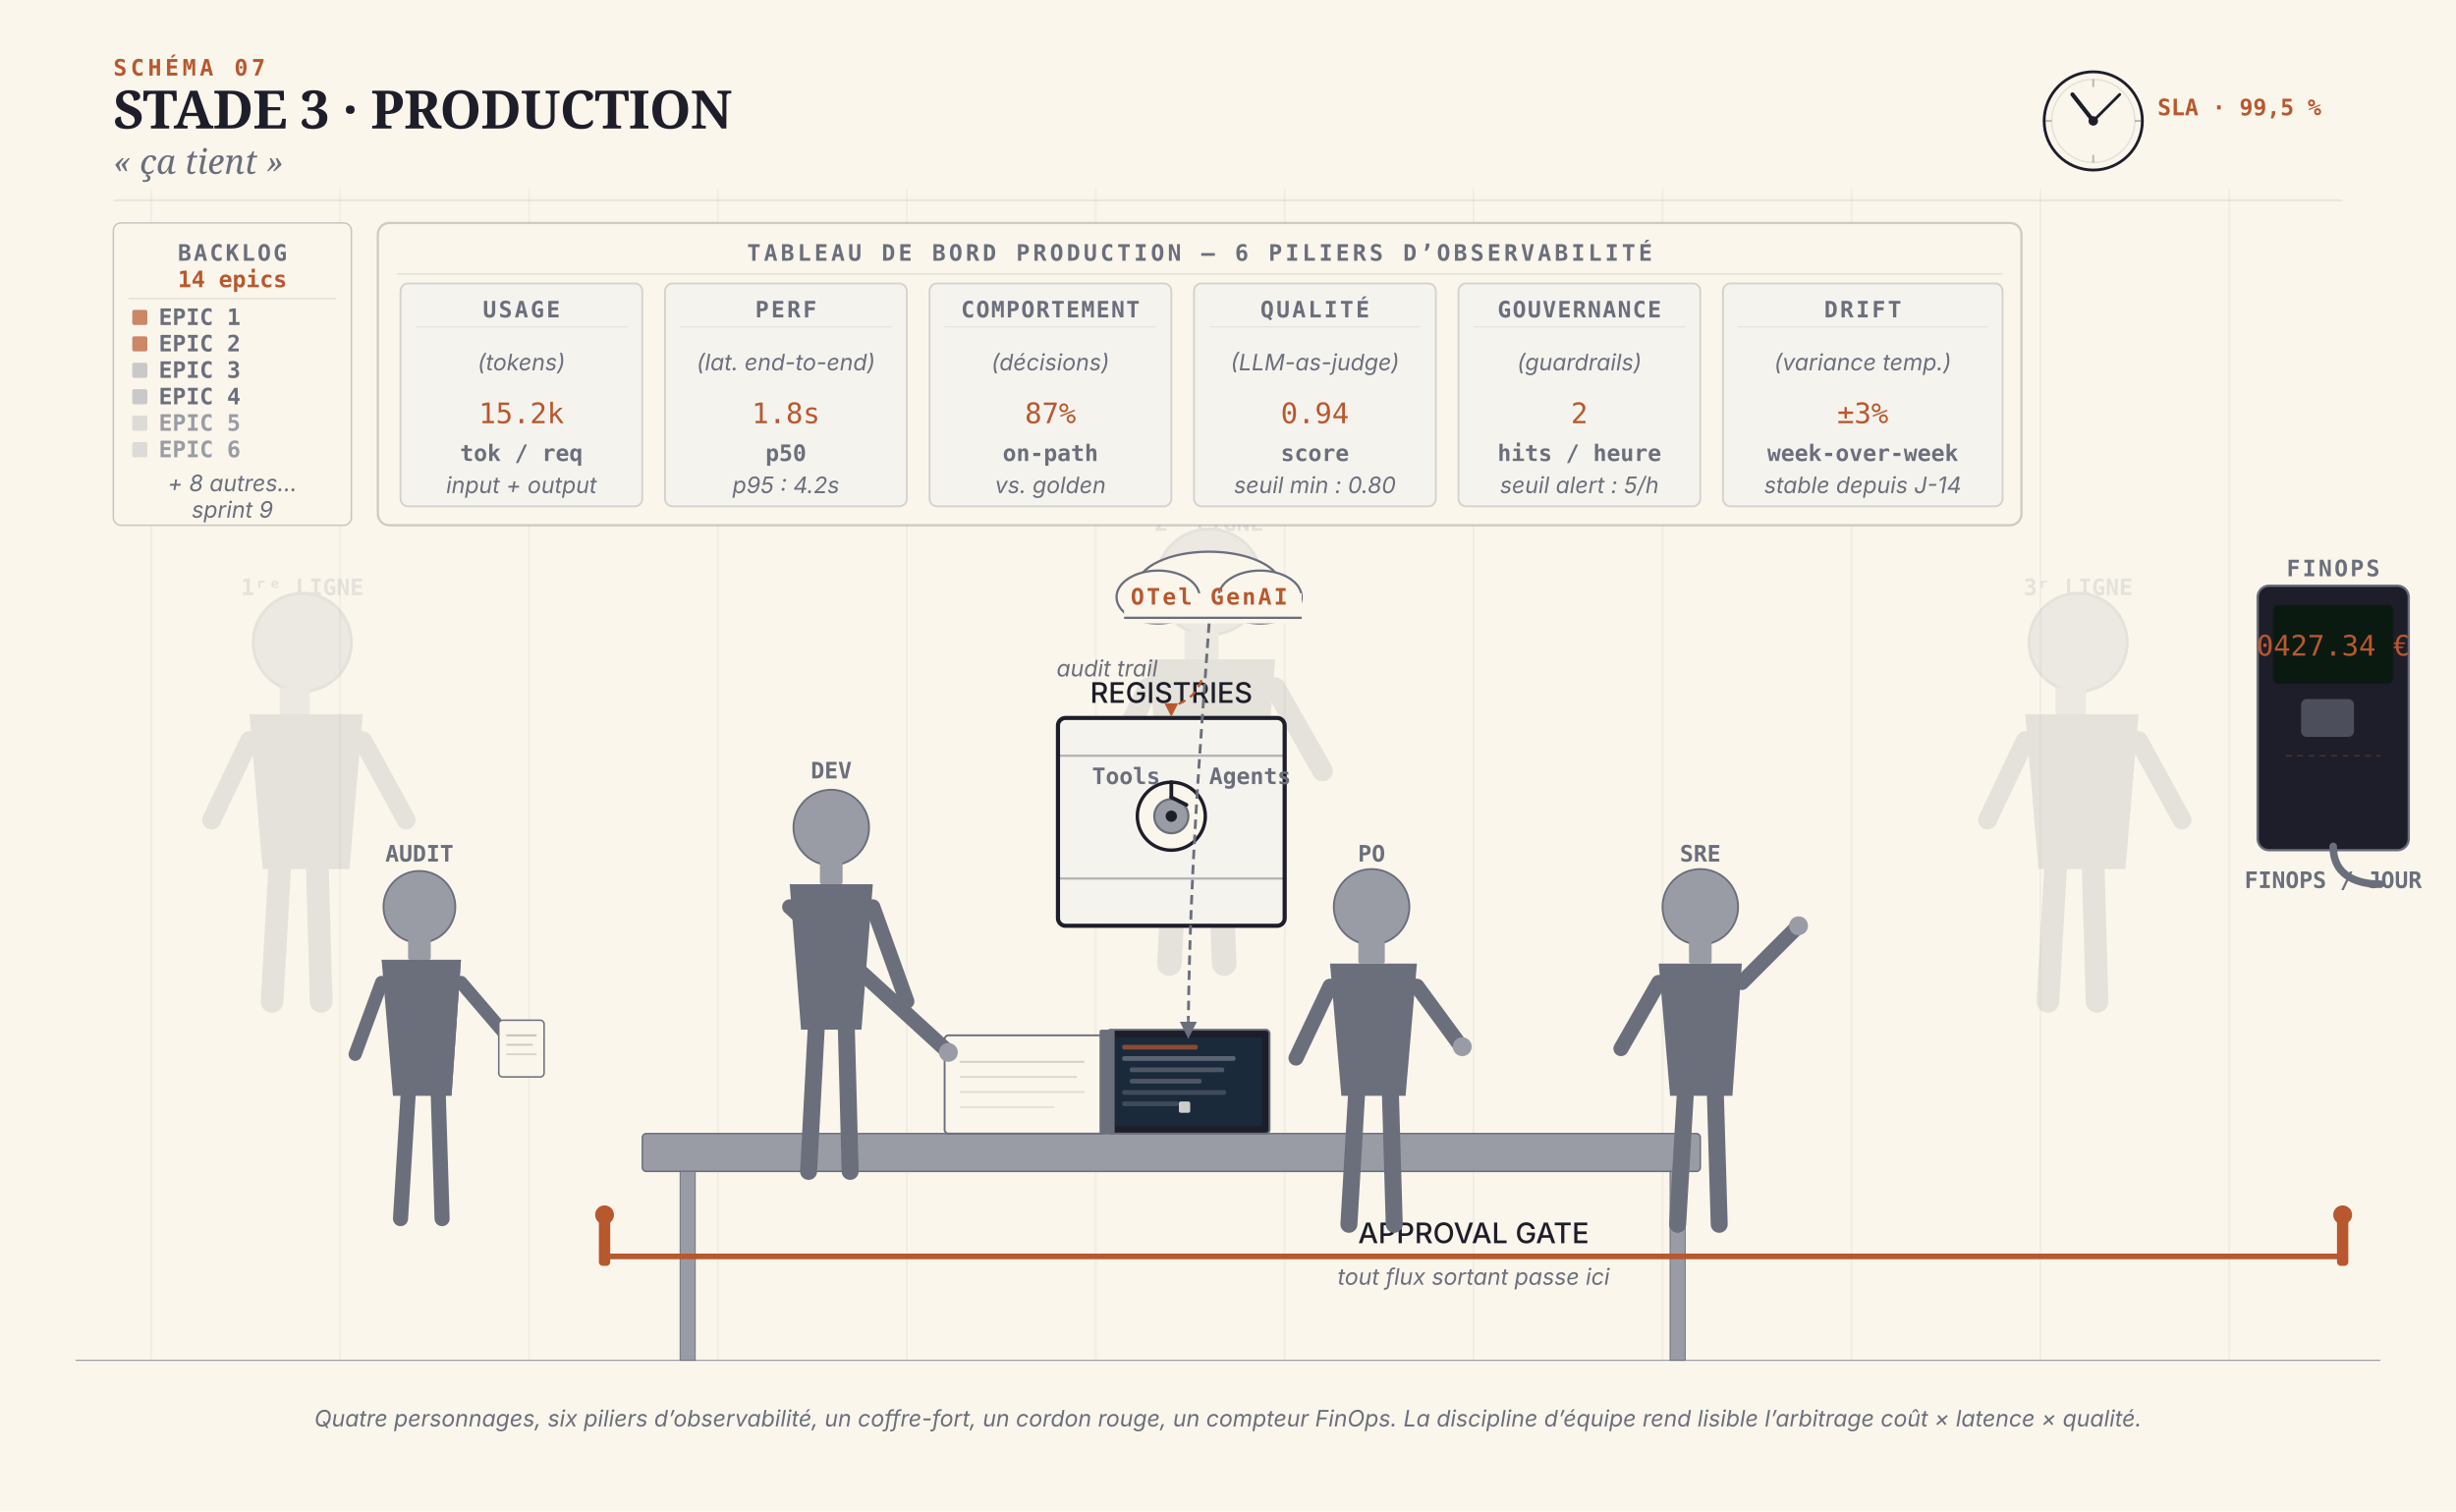
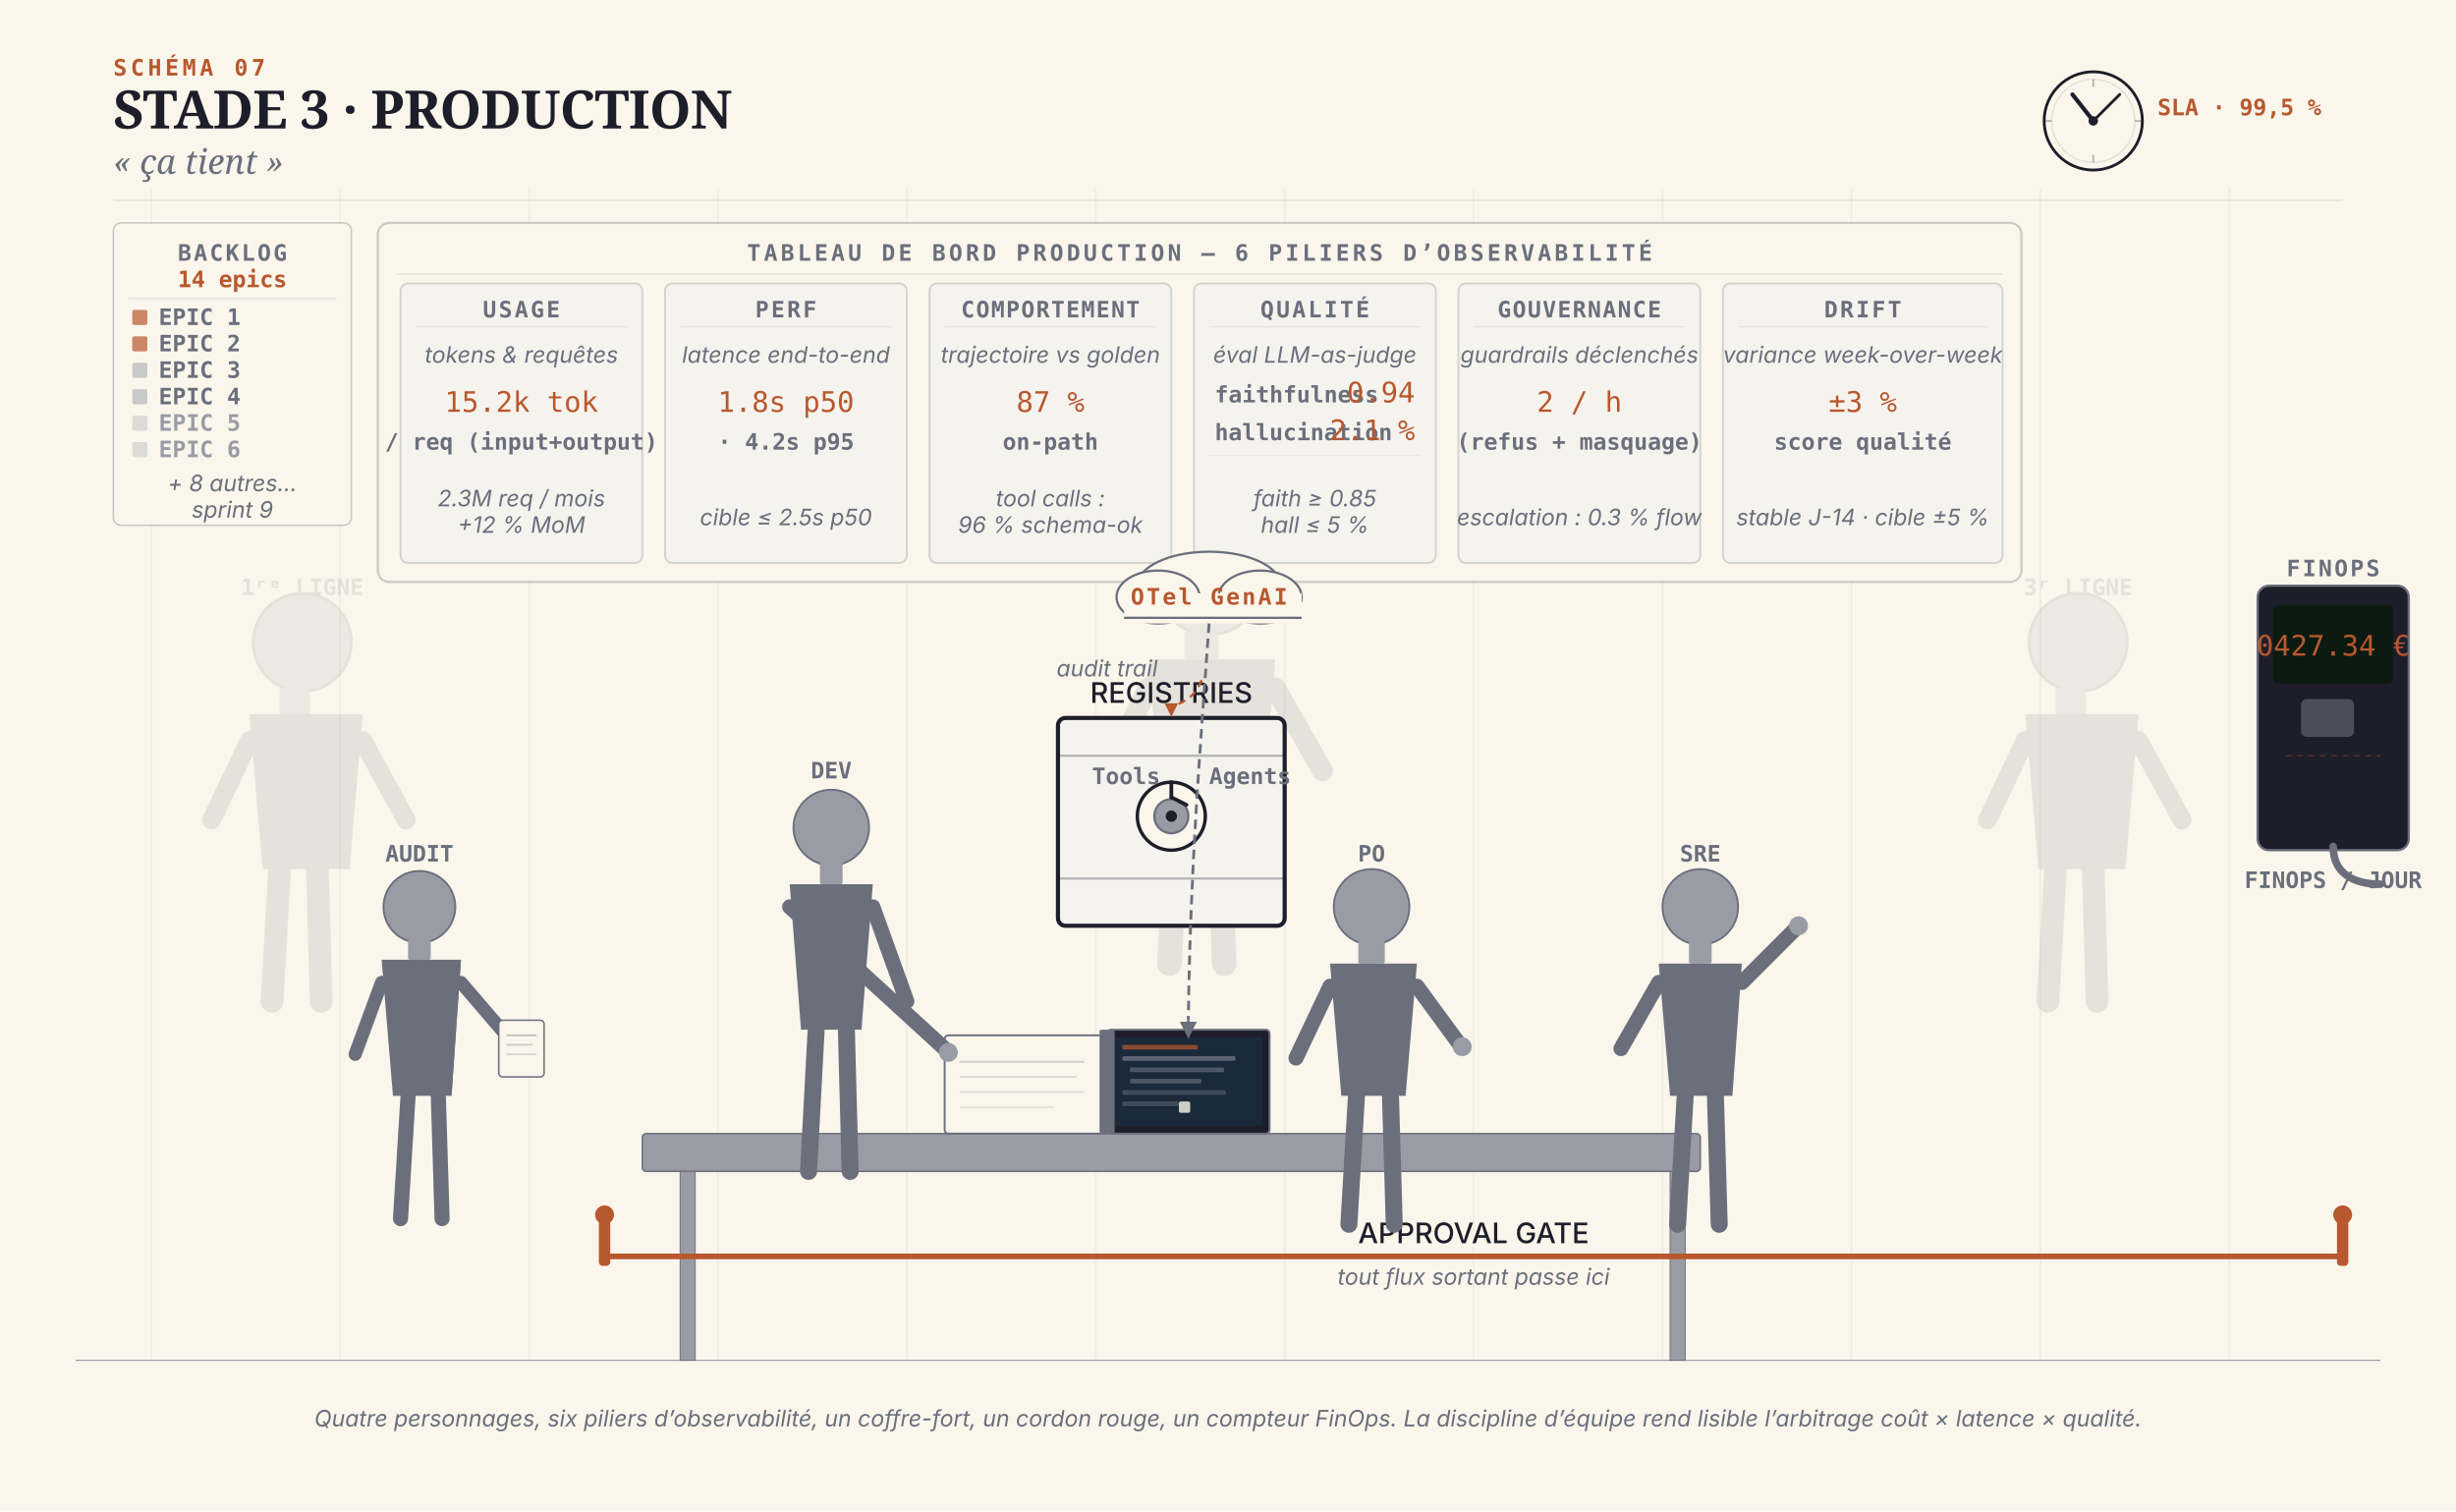
<svg xmlns="http://www.w3.org/2000/svg" viewBox="0 0 1300 800" preserveAspectRatio="xMidYMid meet" role="img" aria-labelledby="title desc">
  <defs>
    <style>
      
        .display { font-family: 'Fraunces', 'Cambria', serif; font-weight: 600; font-size: 28px; letter-spacing: -0.01em; fill: #1e1e2a; }
        .subtitle { font-family: 'Fraunces', 'Cambria', serif; font-style: italic; font-weight: 400; font-size: 18px; fill: #6b6f7c; }
        .body { font-family: 'Inter', system-ui, sans-serif; font-size: 13px; fill: #1e1e2a; }
        .body-label { font-family: 'Inter', system-ui, sans-serif; font-weight: 500; font-size: 15px; fill: #1e1e2a; }
        .caption { font-family: 'Inter', system-ui, sans-serif; font-style: italic; font-size: 12px; fill: #6b6f7c; }
        .mono { font-family: 'JetBrains Mono', 'Consolas', monospace; font-size: 12px; font-weight: 600; }
        .numeric-callout { font-family: 'JetBrains Mono', 'Consolas', monospace; font-size: 15px; font-weight: 500; fill: #b8582e; }
        .schema-marker { font-family: 'JetBrains Mono', 'Consolas', monospace; font-size: 12px; font-weight: 600; letter-spacing: 0.16em; fill: #b8582e; }
        .faded { opacity: 0.15; }
      
    </style>
    <marker id="arrow-ink" viewBox="0 0 10 10" refX="8" refY="5" markerWidth="6" markerHeight="6" orient="auto">
      <path d="M 0 0 L 10 5 L 0 10 z" fill="#1e1e2a" />
    </marker>
    <marker id="arrow-carmine" viewBox="0 0 10 10" refX="8" refY="5" markerWidth="6" markerHeight="6" orient="auto">
      <path d="M 0 0 L 10 5 L 0 10 z" fill="#b8582e" />
    </marker>
    <marker id="arrow-graphite" viewBox="0 0 10 10" refX="8" refY="5" markerWidth="6" markerHeight="6" orient="auto">
      <path d="M 0 0 L 10 5 L 0 10 z" fill="#6b6f7c" />
    </marker>
  </defs>
  <rect width="1300" height="800" fill="#faf6ec" />
  <g id="background-wall">
    <line x1="80" y1="100" x2="80" y2="720" stroke="rgba(30,30,44,0.04)" stroke-width="1" />
    <line x1="180" y1="100" x2="180" y2="720" stroke="rgba(30,30,44,0.04)" stroke-width="1" />
    <line x1="280" y1="100" x2="280" y2="720" stroke="rgba(30,30,44,0.04)" stroke-width="1" />
    <line x1="380" y1="100" x2="380" y2="720" stroke="rgba(30,30,44,0.04)" stroke-width="1" />
    <line x1="480" y1="100" x2="480" y2="720" stroke="rgba(30,30,44,0.04)" stroke-width="1" />
    <line x1="580" y1="100" x2="580" y2="720" stroke="rgba(30,30,44,0.04)" stroke-width="1" />
    <line x1="680" y1="100" x2="680" y2="720" stroke="rgba(30,30,44,0.04)" stroke-width="1" />
    <line x1="780" y1="100" x2="780" y2="720" stroke="rgba(30,30,44,0.04)" stroke-width="1" />
    <line x1="880" y1="100" x2="880" y2="720" stroke="rgba(30,30,44,0.04)" stroke-width="1" />
    <line x1="980" y1="100" x2="980" y2="720" stroke="rgba(30,30,44,0.04)" stroke-width="1" />
    <line x1="1080" y1="100" x2="1080" y2="720" stroke="rgba(30,30,44,0.04)" stroke-width="1" />
    <line x1="1180" y1="100" x2="1180" y2="720" stroke="rgba(30,30,44,0.04)" stroke-width="1" />
  </g>
  <line x1="40" y1="720" x2="1260" y2="720" stroke="#9a9ca5" stroke-width="0.6" />
  <g id="title-band">
    <text x="60" y="40" class="schema-marker">SCHÉMA 07</text>
    <text x="60" y="68" class="display">STADE 3 · PRODUCTION</text>
    <text x="60" y="92" class="subtitle">« ça tient »</text>
    <line x1="60" y1="106" x2="1240" y2="106" stroke="rgba(30,30,44,0.08)" stroke-width="1" />
  </g>
  <g id="lines-of-defense" class="faded">
    <circle cx="160" cy="340" r="26" fill="#9a9ca5" stroke="#6b6f7c" stroke-width="1.5" />
    <rect x="148" y="364" width="16" height="14" rx="1" fill="#9a9ca5" />
    <path d="M 132 378 L 192 378 L 185 460 L 139 460 Z" fill="#6b6f7c" />
    <line x1="192" y1="392" x2="215" y2="434" stroke="#6b6f7c" stroke-width="10" stroke-linecap="round" />
    <line x1="132" y1="392" x2="112" y2="434" stroke="#6b6f7c" stroke-width="10" stroke-linecap="round" />
    <line x1="148" y1="460" x2="144" y2="530" stroke="#6b6f7c" stroke-width="12" stroke-linecap="round" />
    <line x1="168" y1="460" x2="170" y2="530" stroke="#6b6f7c" stroke-width="12" stroke-linecap="round" />
    <text x="160" y="315" class="mono" text-anchor="middle" font-size="12" font-weight="600" fill="#6b6f7c">1ʳᵉ LIGNE</text>
    <circle cx="640" cy="308" r="28" fill="#9a9ca5" stroke="#6b6f7c" stroke-width="1.5" />
    <rect x="627" y="334" width="18" height="15" rx="1" fill="#9a9ca5" />
    <path d="M 608 349 L 675 349 L 668 435 L 615 435 Z" fill="#6b6f7c" />
    <line x1="675" y1="364" x2="700" y2="408" stroke="#6b6f7c" stroke-width="11" stroke-linecap="round" />
    <line x1="608" y1="364" x2="586" y2="408" stroke="#6b6f7c" stroke-width="11" stroke-linecap="round" />
    <line x1="623" y1="435" x2="619" y2="510" stroke="#6b6f7c" stroke-width="13" stroke-linecap="round" />
    <line x1="645" y1="435" x2="648" y2="510" stroke="#6b6f7c" stroke-width="13" stroke-linecap="round" />
    <text x="640" y="281" class="mono" text-anchor="middle" font-size="12" font-weight="600" fill="#6b6f7c">2ʳ LIGNE</text>
    <circle cx="1100" cy="340" r="26" fill="#9a9ca5" stroke="#6b6f7c" stroke-width="1.5" />
    <rect x="1088" y="364" width="16" height="14" rx="1" fill="#9a9ca5" />
    <path d="M 1072 378 L 1132 378 L 1125 460 L 1079 460 Z" fill="#6b6f7c" />
    <line x1="1132" y1="392" x2="1155" y2="434" stroke="#6b6f7c" stroke-width="10" stroke-linecap="round" />
    <line x1="1072" y1="392" x2="1052" y2="434" stroke="#6b6f7c" stroke-width="10" stroke-linecap="round" />
    <line x1="1088" y1="460" x2="1084" y2="530" stroke="#6b6f7c" stroke-width="12" stroke-linecap="round" />
    <line x1="1108" y1="460" x2="1110" y2="530" stroke="#6b6f7c" stroke-width="12" stroke-linecap="round" />
    <text x="1100" y="315" class="mono" text-anchor="middle" font-size="12" font-weight="600" fill="#6b6f7c">3ʳ LIGNE</text>
  </g>
  <g id="dashboard-6">
-     <rect x="200" y="118" width="870" height="160" rx="6" fill="#faf6ec" stroke="rgba(30,30,44,0.20)" stroke-width="1.2" />
+     <rect x="200" y="118" width="870" height="190" rx="6" fill="#faf6ec" stroke="rgba(30,30,44,0.20)" stroke-width="1.2" />
    <text x="635" y="138" class="mono" text-anchor="middle" font-size="12" font-weight="600" letter-spacing="0.14em" fill="#6b6f7c">TABLEAU DE BORD PRODUCTION — 6 PILIERS D’OBSERVABILITÉ</text>
    <line x1="210" y1="145" x2="1060" y2="145" stroke="rgba(30,30,44,0.10)" stroke-width="0.8" />
-     <rect x="212" y="150" width="128" height="118" rx="4" fill="#f5f3ee" stroke="rgba(30,30,44,0.16)" stroke-width="1" />
+     <rect x="212" y="150" width="128" height="148" rx="4" fill="#f5f3ee" stroke="rgba(30,30,44,0.16)" stroke-width="1" />
    <text x="276" y="168" class="mono" text-anchor="middle" font-size="12" font-weight="600" letter-spacing="0.10em" fill="#6b6f7c">USAGE</text>
    <line x1="220" y1="173" x2="332" y2="173" stroke="rgba(30,30,44,0.08)" stroke-width="0.6" />
-     <text x="276" y="196" class="caption" text-anchor="middle">(tokens)</text>
-     <text x="276" y="224" class="numeric-callout" text-anchor="middle" font-size="18" font-weight="600">15.2k</text>
-     <text x="276" y="244" class="mono" text-anchor="middle" font-size="11" font-weight="600" fill="#6b6f7c">tok / req</text>
-     <text x="276" y="261" class="caption" text-anchor="middle">input + output</text>
-     <rect x="352" y="150" width="128" height="118" rx="4" fill="#f5f3ee" stroke="rgba(30,30,44,0.16)" stroke-width="1" />
+     <text x="276" y="192" class="caption" text-anchor="middle">tokens &amp; requêtes</text>
+     <text x="276" y="218" class="numeric-callout" text-anchor="middle" font-size="18" font-weight="600">15.2k tok</text>
+     <text x="276" y="238" class="mono" text-anchor="middle" font-size="11" font-weight="600" fill="#6b6f7c">/ req (input+output)</text>
+     <text x="276" y="268" class="caption" text-anchor="middle">2.3M req / mois</text>
+     <text x="276" y="282" class="caption" text-anchor="middle">+12 % MoM</text>
+     <rect x="352" y="150" width="128" height="148" rx="4" fill="#f5f3ee" stroke="rgba(30,30,44,0.16)" stroke-width="1" />
    <text x="416" y="168" class="mono" text-anchor="middle" font-size="12" font-weight="600" letter-spacing="0.10em" fill="#6b6f7c">PERF</text>
    <line x1="360" y1="173" x2="472" y2="173" stroke="rgba(30,30,44,0.08)" stroke-width="0.6" />
-     <text x="416" y="196" class="caption" text-anchor="middle">(lat. end-to-end)</text>
-     <text x="416" y="224" class="numeric-callout" text-anchor="middle" font-size="18" font-weight="600">1.8s</text>
-     <text x="416" y="244" class="mono" text-anchor="middle" font-size="11" font-weight="600" fill="#6b6f7c">p50</text>
-     <text x="416" y="261" class="caption" text-anchor="middle">p95 : 4.2s</text>
-     <rect x="492" y="150" width="128" height="118" rx="4" fill="#f5f3ee" stroke="rgba(30,30,44,0.16)" stroke-width="1" />
+     <text x="416" y="192" class="caption" text-anchor="middle">latence end-to-end</text>
+     <text x="416" y="218" class="numeric-callout" text-anchor="middle" font-size="18" font-weight="600">1.8s p50</text>
+     <text x="416" y="238" class="mono" text-anchor="middle" font-size="11" font-weight="600" fill="#6b6f7c">· 4.2s p95</text>
+     <text x="416" y="278" class="caption" text-anchor="middle">cible ≤ 2.5s p50</text>
+     <rect x="492" y="150" width="128" height="148" rx="4" fill="#f5f3ee" stroke="rgba(30,30,44,0.16)" stroke-width="1" />
    <text x="556" y="168" class="mono" text-anchor="middle" font-size="11" font-weight="600" letter-spacing="0.06em" fill="#6b6f7c">COMPORTEMENT</text>
    <line x1="500" y1="173" x2="612" y2="173" stroke="rgba(30,30,44,0.08)" stroke-width="0.6" />
-     <text x="556" y="196" class="caption" text-anchor="middle">(décisions)</text>
-     <text x="556" y="224" class="numeric-callout" text-anchor="middle" font-size="18" font-weight="600">87%</text>
-     <text x="556" y="244" class="mono" text-anchor="middle" font-size="11" font-weight="600" fill="#6b6f7c">on-path</text>
-     <text x="556" y="261" class="caption" text-anchor="middle">vs. golden</text>
-     <rect x="632" y="150" width="128" height="118" rx="4" fill="#f5f3ee" stroke="rgba(30,30,44,0.16)" stroke-width="1" />
+     <text x="556" y="192" class="caption" text-anchor="middle">trajectoire vs golden</text>
+     <text x="556" y="218" class="numeric-callout" text-anchor="middle" font-size="18" font-weight="600">87 %</text>
+     <text x="556" y="238" class="mono" text-anchor="middle" font-size="11" font-weight="600" fill="#6b6f7c">on-path</text>
+     <text x="556" y="268" class="caption" text-anchor="middle">tool calls :</text>
+     <text x="556" y="282" class="caption" text-anchor="middle">96 % schema-ok</text>
+     <rect x="632" y="150" width="128" height="148" rx="4" fill="#f5f3ee" stroke="rgba(30,30,44,0.16)" stroke-width="1" />
    <text x="696" y="168" class="mono" text-anchor="middle" font-size="12" font-weight="600" letter-spacing="0.10em" fill="#6b6f7c">QUALITÉ</text>
    <line x1="640" y1="173" x2="752" y2="173" stroke="rgba(30,30,44,0.08)" stroke-width="0.6" />
-     <text x="696" y="196" class="caption" text-anchor="middle">(LLM-as-judge)</text>
-     <text x="696" y="224" class="numeric-callout" text-anchor="middle" font-size="18" font-weight="600">0.94</text>
-     <text x="696" y="244" class="mono" text-anchor="middle" font-size="11" font-weight="600" fill="#6b6f7c">score</text>
-     <text x="696" y="261" class="caption" text-anchor="middle">seuil min : 0.80</text>
-     <rect x="772" y="150" width="128" height="118" rx="4" fill="#f5f3ee" stroke="rgba(30,30,44,0.16)" stroke-width="1" />
+     <text x="696" y="192" class="caption" text-anchor="middle">éval LLM-as-judge</text>
+     <text x="643" y="213" class="mono" font-size="11" font-weight="600" fill="#6b6f7c">faithfulness</text>
+     <text x="749" y="213" class="numeric-callout" text-anchor="end" font-size="14" font-weight="500">0.94</text>
+     <text x="643" y="233" class="mono" font-size="11" font-weight="600" fill="#6b6f7c">hallucination</text>
+     <text x="749" y="233" class="numeric-callout" text-anchor="end" font-size="14" font-weight="500">2.1 %</text>
+     <line x1="640" y1="241" x2="752" y2="241" stroke="rgba(30,30,44,0.06)" stroke-width="0.5" />
+     <text x="696" y="268" class="caption" text-anchor="middle">faith ≥ 0.85</text>
+     <text x="696" y="282" class="caption" text-anchor="middle">hall ≤ 5 %</text>
+     <rect x="772" y="150" width="128" height="148" rx="4" fill="#f5f3ee" stroke="rgba(30,30,44,0.16)" stroke-width="1" />
    <text x="836" y="168" class="mono" text-anchor="middle" font-size="11" font-weight="600" letter-spacing="0.06em" fill="#6b6f7c">GOUVERNANCE</text>
    <line x1="780" y1="173" x2="892" y2="173" stroke="rgba(30,30,44,0.08)" stroke-width="0.6" />
-     <text x="836" y="196" class="caption" text-anchor="middle">(guardrails)</text>
-     <text x="836" y="224" class="numeric-callout" text-anchor="middle" font-size="18" font-weight="600">2</text>
-     <text x="836" y="244" class="mono" text-anchor="middle" font-size="11" font-weight="600" fill="#6b6f7c">hits / heure</text>
-     <text x="836" y="261" class="caption" text-anchor="middle">seuil alert : 5/h</text>
-     <rect x="912" y="150" width="148" height="118" rx="4" fill="#f5f3ee" stroke="rgba(30,30,44,0.16)" stroke-width="1" />
+     <text x="836" y="192" class="caption" text-anchor="middle">guardrails déclenchés</text>
+     <text x="836" y="218" class="numeric-callout" text-anchor="middle" font-size="18" font-weight="600">2 / h</text>
+     <text x="836" y="238" class="mono" text-anchor="middle" font-size="11" font-weight="600" fill="#6b6f7c">(refus + masquage)</text>
+     <text x="836" y="278" class="caption" text-anchor="middle">escalation : 0.3 % flow</text>
+     <rect x="912" y="150" width="148" height="148" rx="4" fill="#f5f3ee" stroke="rgba(30,30,44,0.16)" stroke-width="1" />
    <text x="986" y="168" class="mono" text-anchor="middle" font-size="12" font-weight="600" letter-spacing="0.10em" fill="#6b6f7c">DRIFT</text>
    <line x1="920" y1="173" x2="1052" y2="173" stroke="rgba(30,30,44,0.08)" stroke-width="0.6" />
-     <text x="986" y="196" class="caption" text-anchor="middle">(variance temp.)</text>
-     <text x="986" y="224" class="numeric-callout" text-anchor="middle" font-size="18" font-weight="600">±3%</text>
-     <text x="986" y="244" class="mono" text-anchor="middle" font-size="11" font-weight="600" fill="#6b6f7c">week-over-week</text>
-     <text x="986" y="261" class="caption" text-anchor="middle">stable depuis J-14</text>
+     <text x="986" y="192" class="caption" text-anchor="middle">variance week-over-week</text>
+     <text x="986" y="218" class="numeric-callout" text-anchor="middle" font-size="18" font-weight="600">±3 %</text>
+     <text x="986" y="238" class="mono" text-anchor="middle" font-size="11" font-weight="600" fill="#6b6f7c">score qualité</text>
+     <text x="986" y="278" class="caption" text-anchor="middle">stable J-14 · cible ±5 %</text>
  </g>
  <g id="backlog-panel">
    <rect x="60" y="118" width="126" height="160" rx="4" fill="#faf6ec" stroke="rgba(30,30,44,0.22)" stroke-width="0.8" />
    <text x="123" y="138" class="mono" text-anchor="middle" font-size="11" font-weight="600" letter-spacing="0.10em" fill="#6b6f7c">BACKLOG</text>
    <text x="123" y="152" class="mono" text-anchor="middle" font-size="11" font-weight="600" fill="#b8582e">14 epics</text>
    <line x1="68" y1="158" x2="178" y2="158" stroke="rgba(30,30,44,0.12)" stroke-width="0.6" />
    <rect x="70" y="164" width="8" height="8" rx="1" fill="#b8582e" opacity="0.7" />
    <text x="84" y="172" class="mono" font-size="11" font-weight="600" fill="#6b6f7c">EPIC 1</text>
    <rect x="70" y="178" width="8" height="8" rx="1" fill="#b8582e" opacity="0.7" />
    <text x="84" y="186" class="mono" font-size="11" font-weight="600" fill="#6b6f7c">EPIC 2</text>
    <rect x="70" y="192" width="8" height="8" rx="1" fill="#9a9ca5" opacity="0.5" />
    <text x="84" y="200" class="mono" font-size="11" font-weight="600" fill="#6b6f7c">EPIC 3</text>
    <rect x="70" y="206" width="8" height="8" rx="1" fill="#9a9ca5" opacity="0.5" />
    <text x="84" y="214" class="mono" font-size="11" font-weight="600" fill="#6b6f7c">EPIC 4</text>
    <rect x="70" y="220" width="8" height="8" rx="1" fill="#9a9ca5" opacity="0.3" />
    <text x="84" y="228" class="mono" font-size="11" font-weight="600" fill="#9a9ca5">EPIC 5</text>
    <rect x="70" y="234" width="8" height="8" rx="1" fill="#9a9ca5" opacity="0.3" />
    <text x="84" y="242" class="mono" font-size="11" font-weight="600" fill="#9a9ca5">EPIC 6</text>
    <text x="123" y="260" class="caption" text-anchor="middle" font-style="italic">+ 8 autres...</text>
    <text x="123" y="274" class="caption" text-anchor="middle">sprint 9</text>
  </g>
  <g id="table">
    <rect x="340" y="600" width="560" height="20" rx="2" fill="#9a9ca5" stroke="#6b6f7c" stroke-width="0.8" />
    <rect x="360" y="620" width="8" height="100" fill="#9a9ca5" stroke="#6b6f7c" stroke-width="0.5" />
    <rect x="884" y="620" width="8" height="100" fill="#9a9ca5" stroke="#6b6f7c" stroke-width="0.5" />
  </g>
  <g id="notebook">
    <rect x="500" y="548" width="86" height="52" rx="2" fill="#faf6ec" stroke="#6b6f7c" stroke-width="1" />
    <rect x="586" y="545" width="86" height="55" rx="2" fill="#1e1e2a" stroke="#6b6f7c" stroke-width="1" />
    <rect x="590" y="549" width="78" height="47" rx="1" fill="#1a2a3a" />
    <rect x="594" y="553" width="40" height="2.5" rx="1" fill="#b8582e" opacity="0.7" />
    <rect x="594" y="559" width="60" height="2.5" rx="1" fill="#9a9ca5" opacity="0.5" />
    <rect x="598" y="565" width="50" height="2.5" rx="1" fill="#9a9ca5" opacity="0.4" />
    <rect x="598" y="571" width="38" height="2.5" rx="1" fill="#9a9ca5" opacity="0.4" />
    <rect x="594" y="577" width="55" height="2.5" rx="1" fill="#9a9ca5" opacity="0.3" />
    <rect x="594" y="583" width="30" height="2.5" rx="1" fill="#9a9ca5" opacity="0.3" />
    <rect x="624" y="583" width="6" height="6" rx="1" fill="#faf6ec" opacity="0.8" />
    <rect x="582" y="545" width="8" height="55" rx="1" fill="#6b6f7c" />
    <line x1="508" y1="562" x2="574" y2="562" stroke="rgba(30,30,44,0.18)" stroke-width="1" />
    <line x1="508" y1="570" x2="570" y2="570" stroke="rgba(30,30,44,0.14)" stroke-width="1" />
    <line x1="508" y1="578" x2="574" y2="578" stroke="rgba(30,30,44,0.12)" stroke-width="1" />
    <line x1="508" y1="586" x2="558" y2="586" stroke="rgba(30,30,44,0.10)" stroke-width="1" />
  </g>
  <g id="vault-registries">
    <rect x="560" y="380" width="120" height="110" rx="4" fill="#f5f3ee" stroke="#1e1e2a" stroke-width="2.2" />
    <circle cx="620" cy="432" r="18" fill="#faf6ec" stroke="#1e1e2a" stroke-width="1.8" />
    <circle cx="620" cy="432" r="9" fill="#9a9ca5" stroke="#6b6f7c" stroke-width="1.2" />
    <circle cx="620" cy="432" r="3" fill="#1e1e2a" />
    <line x1="560" y1="400" x2="680" y2="400" stroke="#1e1e2a" stroke-width="1.2" opacity="0.3" />
    <line x1="560" y1="465" x2="680" y2="465" stroke="#1e1e2a" stroke-width="1.2" opacity="0.3" />
    <text x="578" y="415" class="mono" font-size="11" font-weight="600" fill="#6b6f7c">Tools</text>
    <text x="640" y="415" class="mono" font-size="11" font-weight="600" fill="#6b6f7c">Agents</text>
    <text x="620" y="372" class="body-label" text-anchor="middle" font-weight="500" fill="#1e1e2a">REGISTRIES</text>
    <line x1="620" y1="422" x2="620" y2="414" stroke="#1e1e2a" stroke-width="2" stroke-linecap="round" />
    <line x1="620" y1="422" x2="628" y2="426" stroke="#1e1e2a" stroke-width="2" stroke-linecap="round" />
  </g>
  <g id="otel-pipe">
    <ellipse cx="640" cy="310" rx="38" ry="18" fill="#faf6ec" stroke="#6b6f7c" stroke-width="1.2" />
    <ellipse cx="613" cy="316" rx="22" ry="14" fill="#faf6ec" stroke="#6b6f7c" stroke-width="1.2" />
    <ellipse cx="667" cy="316" rx="22" ry="14" fill="#faf6ec" stroke="#6b6f7c" stroke-width="1.2" />
    <rect x="595" y="314" width="94" height="16" fill="#faf6ec" />
    <line x1="595" y1="327" x2="689" y2="327" stroke="#6b6f7c" stroke-width="1.2" />
    <text x="640" y="320" class="mono" text-anchor="middle" font-size="11" font-weight="600" letter-spacing="0.10em" fill="#b8582e">OTel GenAI</text>
    <path d="M 640 330 C 635 400, 630 460, 629 540" fill="none" stroke="#6b6f7c" stroke-width="1.5" stroke-dasharray="5,3" />
    <line x1="629" y1="540" x2="629" y2="548" stroke="#6b6f7c" stroke-width="1.5" marker-end="url(#arrow-graphite)" />
    <path d="M 636 360 C 630 375, 620 370, 620 378" fill="none" stroke="#b8582e" stroke-width="1.2" stroke-dasharray="4,3" marker-end="url(#arrow-carmine)" />
    <text x="586" y="358" class="caption" text-anchor="middle" fill="#b8582e">audit trail</text>
  </g>
  <g id="approval-gate">
    <line x1="320" y1="665" x2="1240" y2="665" stroke="#b8582e" stroke-width="3" />
    <rect x="317" y="645" width="6" height="25" rx="2" fill="#b8582e" />
    <circle cx="320" cy="643" r="5" fill="#b8582e" />
    <rect x="1237" y="645" width="6" height="25" rx="2" fill="#b8582e" />
    <circle cx="1240" cy="643" r="5" fill="#b8582e" />
    <text x="780" y="658" class="body-label" text-anchor="middle" font-weight="500" fill="#b8582e">APPROVAL GATE</text>
    <text x="780" y="680" class="caption" text-anchor="middle" fill="#b8582e">tout flux sortant passe ici</text>
  </g>
  <g id="sla-clock">
    <circle cx="1108" cy="64" r="26" fill="#faf6ec" stroke="#1e1e2a" stroke-width="1.5" />
    <circle cx="1108" cy="64" r="22" fill="none" stroke="rgba(30,30,44,0.10)" stroke-width="0.8" />
    <line x1="1108" y1="64" x2="1097" y2="50" stroke="#1e1e2a" stroke-width="2.2" stroke-linecap="round" />
    <line x1="1108" y1="64" x2="1122" y2="50" stroke="#1e1e2a" stroke-width="1.5" stroke-linecap="round" />
    <circle cx="1108" cy="64" r="2.5" fill="#1e1e2a" />
    <text x="1142" y="61" class="mono" font-size="12" font-weight="600" fill="#b8582e">SLA · 99,5 %</text>
    <line x1="1108" y1="42" x2="1108" y2="46" stroke="rgba(30,30,44,0.3)" stroke-width="1" />
    <line x1="1108" y1="82" x2="1108" y2="86" stroke="rgba(30,30,44,0.3)" stroke-width="1" />
    <line x1="1082" y1="64" x2="1086" y2="64" stroke="rgba(30,30,44,0.3)" stroke-width="1" />
    <line x1="1130" y1="64" x2="1134" y2="64" stroke="rgba(30,30,44,0.3)" stroke-width="1" />
  </g>
  <g id="finops-counter">
    <rect x="1195" y="310" width="80" height="140" rx="6" fill="#1e1e2a" stroke="#6b6f7c" stroke-width="1.2" />
    <rect x="1203" y="320" width="64" height="42" rx="3" fill="#0a1a10" stroke="rgba(30,30,44,0.4)" stroke-width="1" />
    <text x="1235" y="347" class="numeric-callout" text-anchor="middle" font-size="15" font-weight="500" fill="#b8582e">0427.34 €</text>
    <rect x="1218" y="370" width="28" height="20" rx="3" fill="#6b6f7c" opacity="0.6" />
    <path d="M 1235 448 C 1235 465, 1250 468, 1260 468" fill="none" stroke="#6b6f7c" stroke-width="4" stroke-linecap="round" />
    <text x="1235" y="470" class="mono" text-anchor="middle" font-size="11" font-weight="600" fill="#6b6f7c">FINOPS / JOUR</text>
    <line x1="1210" y1="400" x2="1260" y2="400" stroke="rgba(184,88,46,0.3)" stroke-width="0.8" stroke-dasharray="3,3" />
    <text x="1235" y="305" class="mono" text-anchor="middle" font-size="11" font-weight="600" letter-spacing="0.10em" fill="#6b6f7c">FINOPS</text>
  </g>
  <g id="character-audit">
    <circle cx="222" cy="480" r="19" fill="#9a9ca5" stroke="#6b6f7c" stroke-width="1" />
    <rect x="216" y="497" width="12" height="11" rx="1" fill="#9a9ca5" />
    <path d="M 202 508 L 244 508 L 239 580" L="208,580" fill="#6b6f7c" />
    <path d="M 202 508 L 244 508 L 239 580 L 208 580 Z" fill="#6b6f7c" />
    <line x1="244" y1="520" x2="268" y2="548" stroke="#6b6f7c" stroke-width="7" stroke-linecap="round" />
    <circle cx="270" cy="550" r="4" fill="#9a9ca5" />
    <line x1="202" y1="520" x2="188" y2="558" stroke="#6b6f7c" stroke-width="7" stroke-linecap="round" />
    <line x1="216" y1="580" x2="212" y2="645" stroke="#6b6f7c" stroke-width="8" stroke-linecap="round" />
    <line x1="232" y1="580" x2="234" y2="645" stroke="#6b6f7c" stroke-width="8" stroke-linecap="round" />
    <rect x="264" y="540" width="24" height="30" rx="2" fill="#faf6ec" stroke="#6b6f7c" stroke-width="0.8" />
    <line x1="268" y1="548" x2="284" y2="548" stroke="rgba(30,30,44,0.25)" stroke-width="1" />
    <line x1="268" y1="553" x2="282" y2="553" stroke="rgba(30,30,44,0.20)" stroke-width="1" />
    <line x1="268" y1="558" x2="284" y2="558" stroke="rgba(30,30,44,0.15)" stroke-width="1" />
    <text x="222" y="456" class="mono" text-anchor="middle" font-size="12" font-weight="600" fill="#6b6f7c">AUDIT</text>
  </g>
  <g id="character-dev">
    <circle cx="440" cy="438" r="20" fill="#9a9ca5" stroke="#6b6f7c" stroke-width="1" />
    <rect x="434" y="456" width="12" height="12" rx="1" fill="#9a9ca5" />
    <path d="M 418 468 L 462 468 L 456 545 L 424 545 Z" fill="#6b6f7c" />
    <line x1="462" y1="480" x2="480" y2="530" stroke="#6b6f7c" stroke-width="8" stroke-linecap="round" />
    <line x1="418" y1="480" x2="500" y2="555" stroke="#6b6f7c" stroke-width="8" stroke-linecap="round" />
    <circle cx="502" cy="557" r="5" fill="#9a9ca5" />
    <line x1="432" y1="545" x2="428" y2="620" stroke="#6b6f7c" stroke-width="9" stroke-linecap="round" />
    <line x1="448" y1="545" x2="450" y2="620" stroke="#6b6f7c" stroke-width="9" stroke-linecap="round" />
    <text x="440" y="412" class="mono" text-anchor="middle" font-size="12" font-weight="600" fill="#6b6f7c">DEV</text>
  </g>
  <g id="character-po">
    <circle cx="726" cy="480" r="20" fill="#9a9ca5" stroke="#6b6f7c" stroke-width="1" />
    <rect x="719" y="498" width="14" height="12" rx="1" fill="#9a9ca5" />
    <path d="M 704 510 L 750 510 L 744 580 L 710 580 Z" fill="#6b6f7c" />
    <line x1="750" y1="522" x2="772" y2="552" stroke="#6b6f7c" stroke-width="8" stroke-linecap="round" />
    <circle cx="774" cy="554" r="5" fill="#9a9ca5" />
    <line x1="704" y1="522" x2="686" y2="560" stroke="#6b6f7c" stroke-width="8" stroke-linecap="round" />
    <line x1="718" y1="580" x2="714" y2="648" stroke="#6b6f7c" stroke-width="9" stroke-linecap="round" />
    <line x1="736" y1="580" x2="738" y2="648" stroke="#6b6f7c" stroke-width="9" stroke-linecap="round" />
    <text x="726" y="456" class="mono" text-anchor="middle" font-size="12" font-weight="600" fill="#6b6f7c">PO</text>
  </g>
  <g id="character-sre">
    <circle cx="900" cy="480" r="20" fill="#9a9ca5" stroke="#6b6f7c" stroke-width="1" />
    <rect x="894" y="498" width="12" height="12" rx="1" fill="#9a9ca5" />
    <path d="M 878 510 L 922 510 L 917 580 L 884 580 Z" fill="#6b6f7c" />
    <line x1="922" y1="520" x2="950" y2="492" stroke="#6b6f7c" stroke-width="8" stroke-linecap="round" />
    <circle cx="952" cy="490" r="5" fill="#9a9ca5" />
    <line x1="878" y1="520" x2="858" y2="555" stroke="#6b6f7c" stroke-width="8" stroke-linecap="round" />
    <line x1="892" y1="580" x2="888" y2="648" stroke="#6b6f7c" stroke-width="9" stroke-linecap="round" />
    <line x1="908" y1="580" x2="910" y2="648" stroke="#6b6f7c" stroke-width="9" stroke-linecap="round" />
    <text x="900" y="456" class="mono" text-anchor="middle" font-size="12" font-weight="600" fill="#6b6f7c">SRE</text>
  </g>
  <text x="650" y="755" class="caption" text-anchor="middle">
    Quatre personnages, six piliers d’observabilité, un coffre-fort, un cordon rouge, un compteur FinOps. La discipline d’équipe rend lisible l’arbitrage coût × latence × qualité.
  </text>
</svg>
